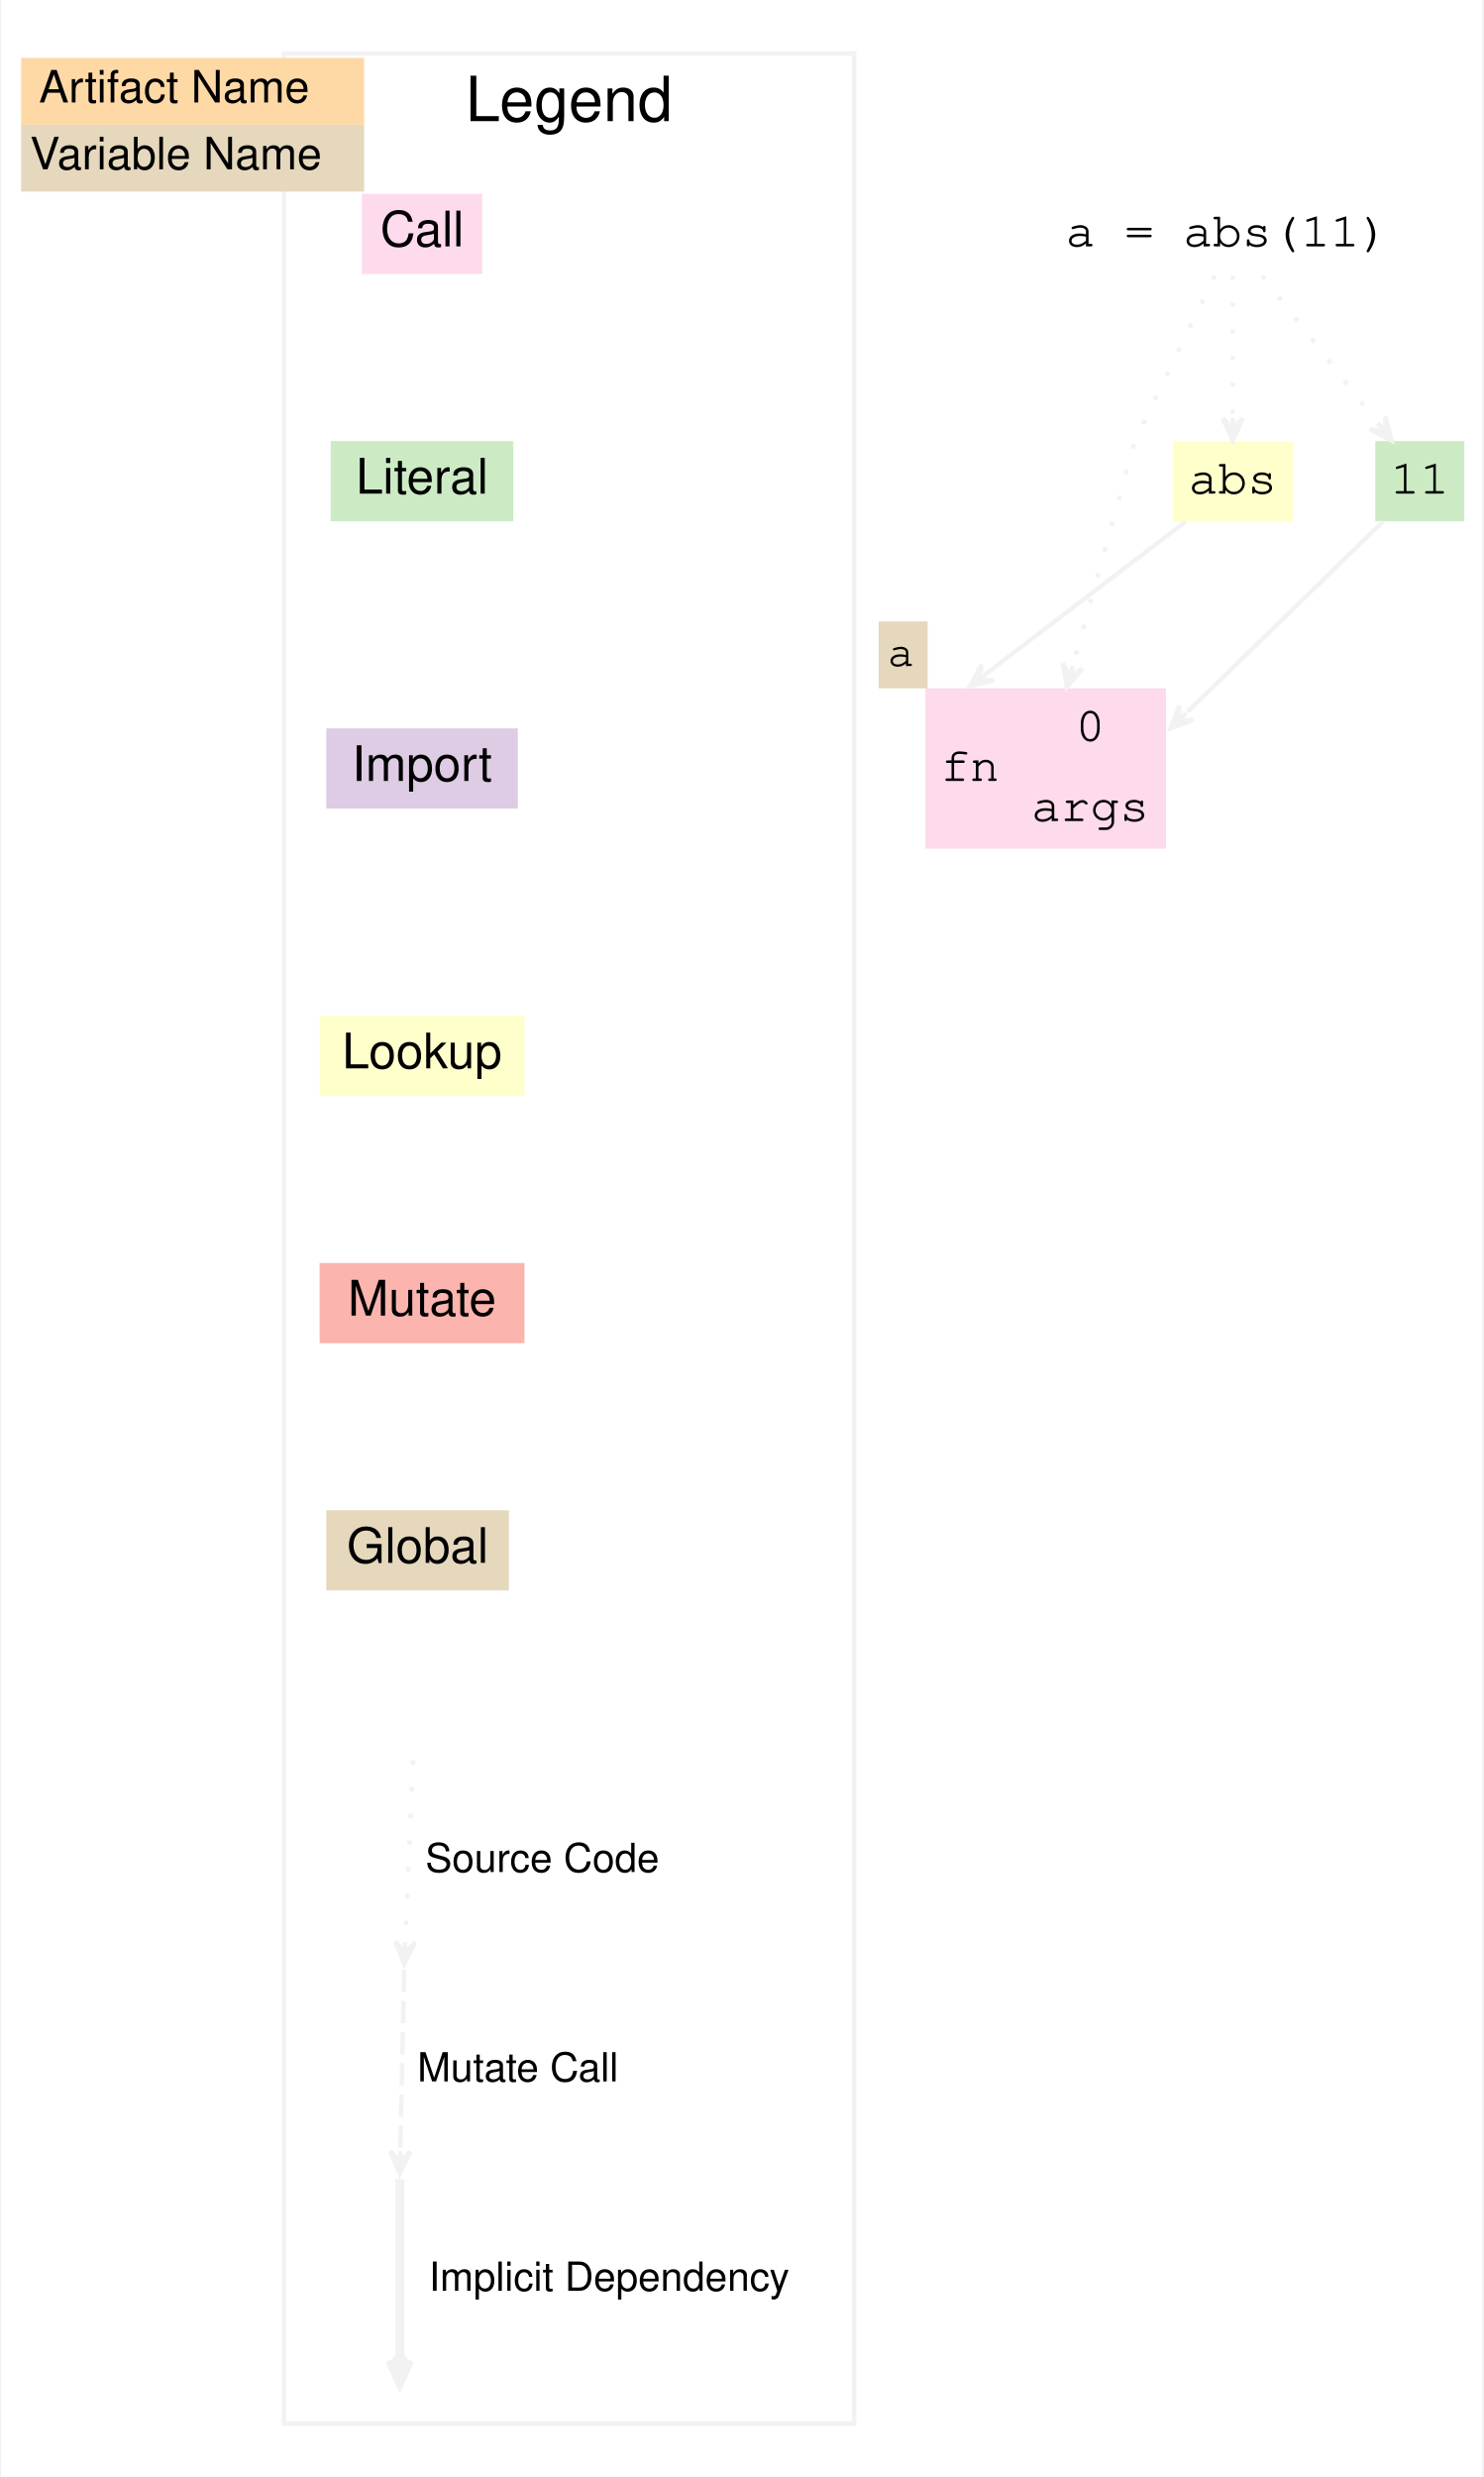
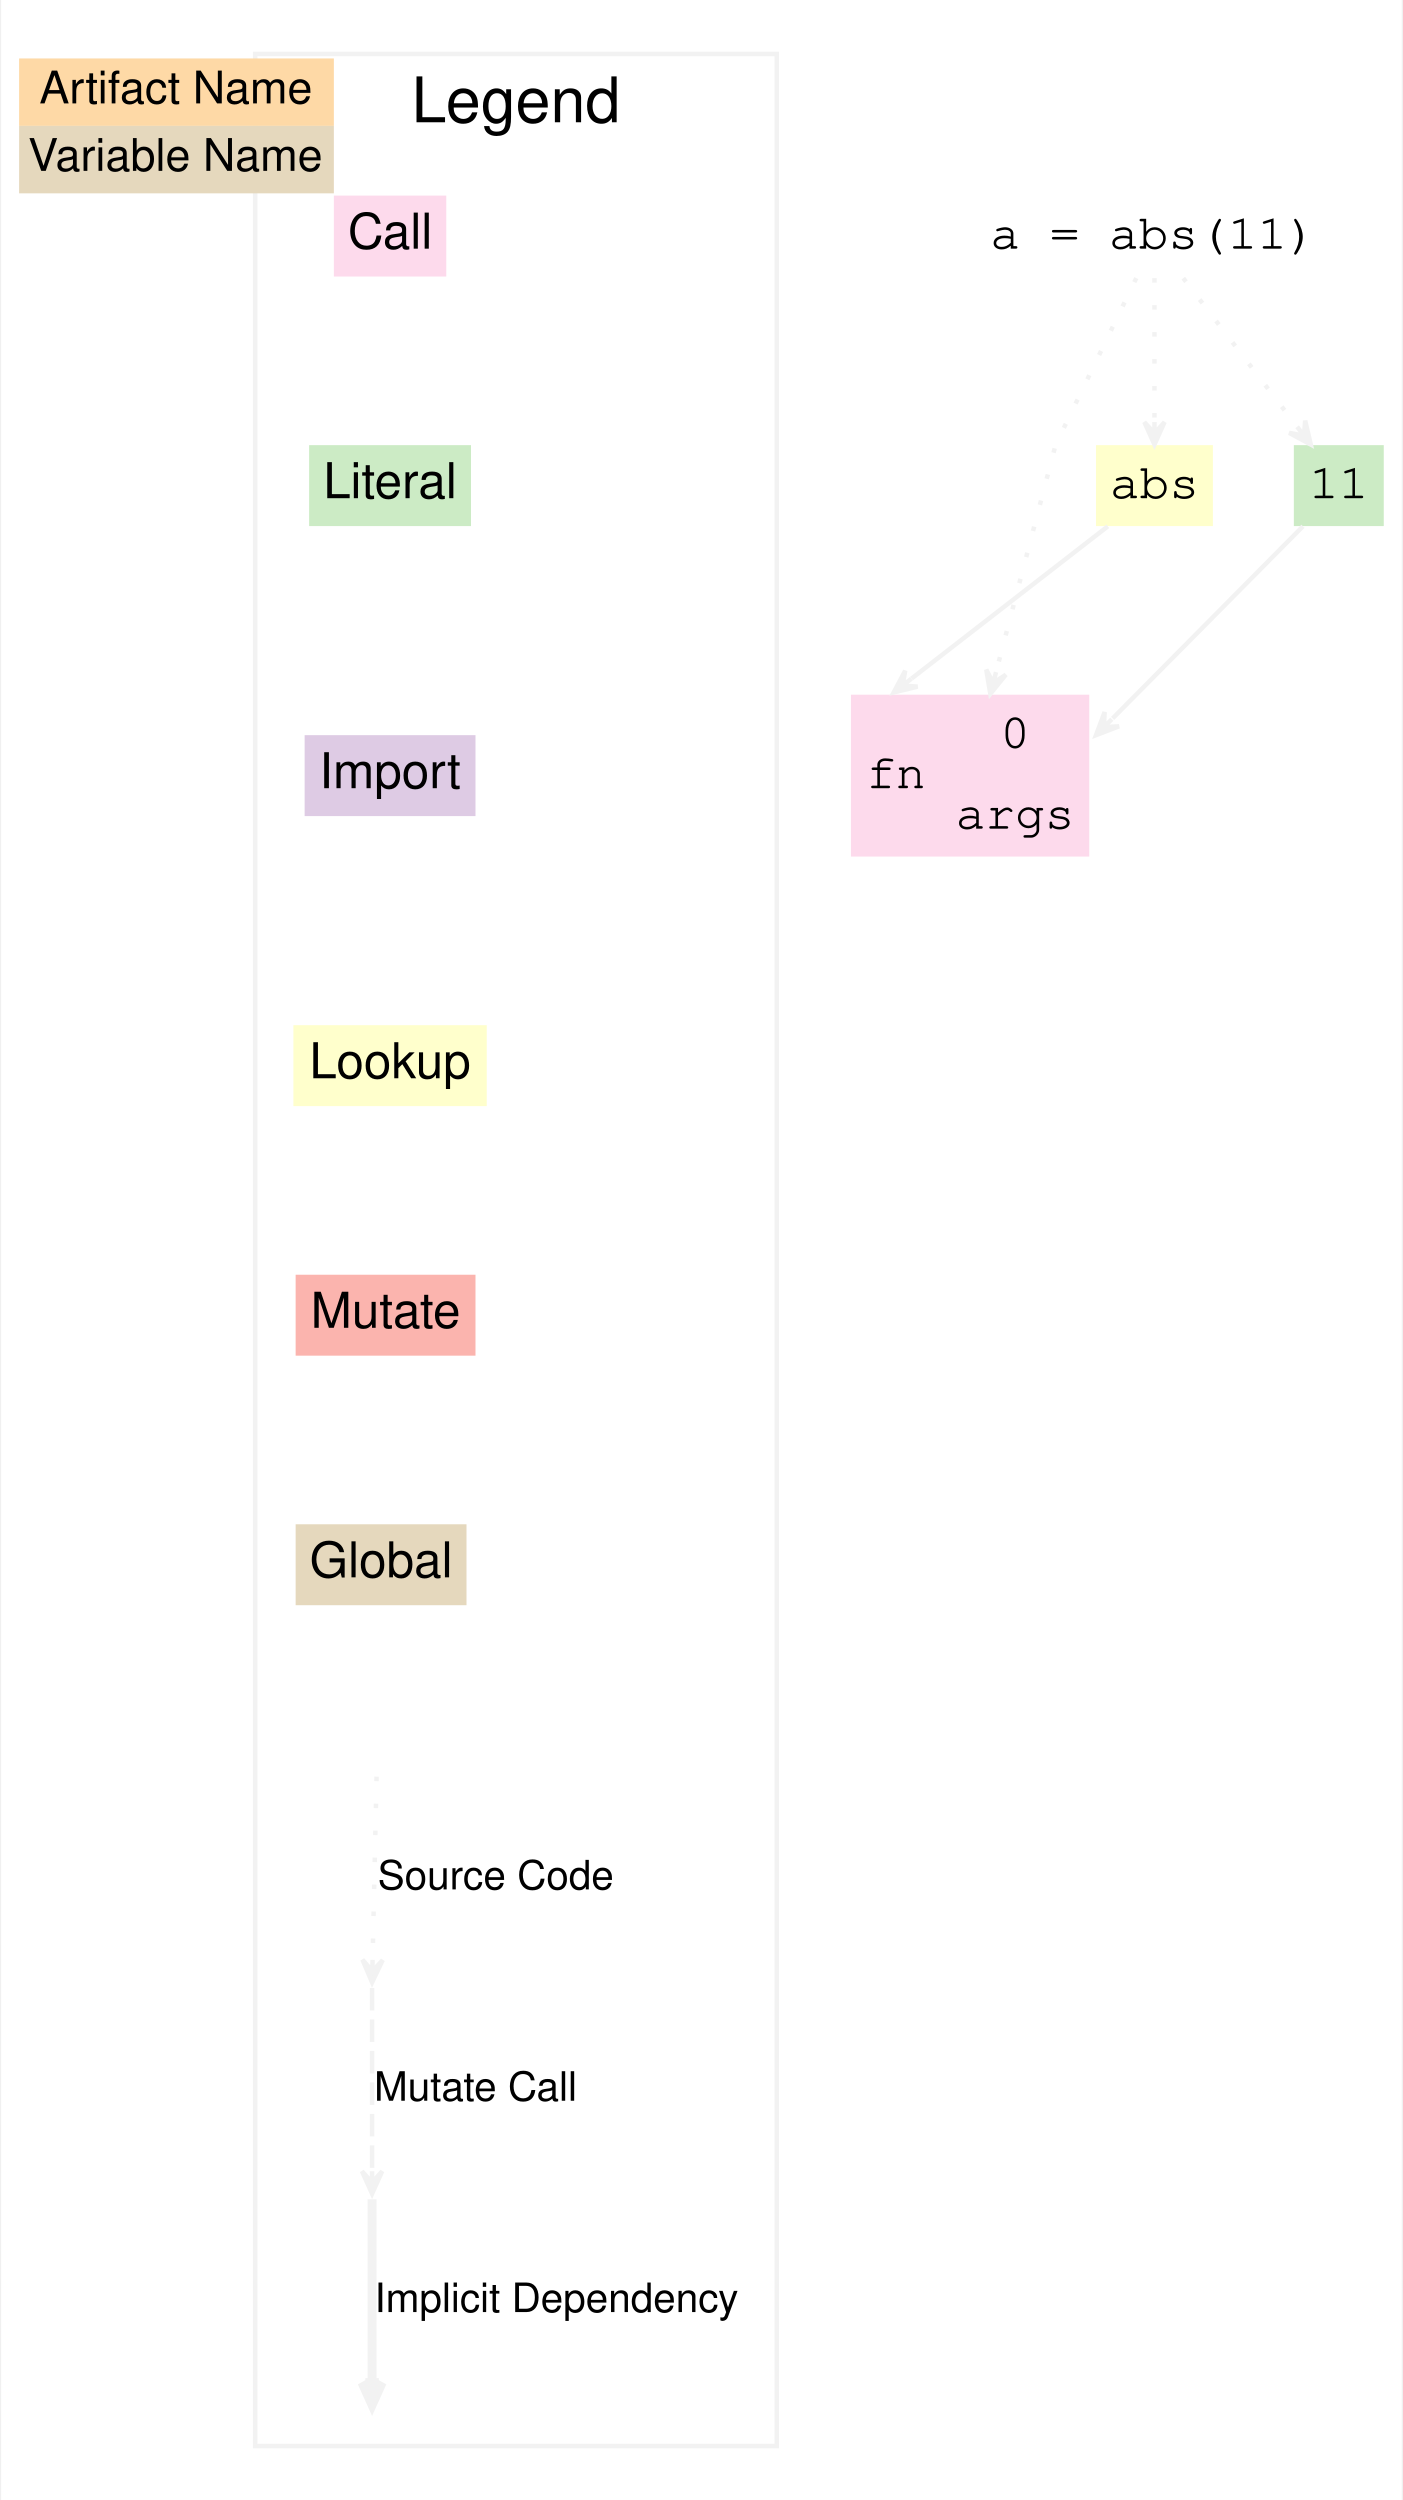
- <svg xmlns="http://www.w3.org/2000/svg" width="333pt" height="556pt" viewBox="0 0 332.5 556">
+ <svg xmlns="http://www.w3.org/2000/svg" width="312pt" height="556pt" viewBox="0 0 311.5 556">
  <g class="graph" transform="scale(1) translate(4 552)">
-     <polygon points="-4 4 -4 -552 328.5 -552 328.5 4" fill="#fff" stroke="transparent" />
+     <polygon points="-4 4 -4 -552 307.5 -552 307.5 4" fill="#fff" stroke="transparent" />
    <g class="cluster">
-       <polygon points="59.5 -8 59.5 -540 187.5 -540 187.5 -8" fill="none" stroke="#f2f2f2" />
-       <text x="123.5" y="-524.8" font-family="Helvetica,sans-Serif" font-size="14" text-anchor="middle">Legend</text>
+       <polygon points="52.5 -8 52.5 -540 168.5 -540 168.5 -8" fill="none" stroke="#f2f2f2" />
+       <text x="110.5" y="-524.8" font-family="Helvetica,sans-Serif" font-size="14" text-anchor="middle">Legend</text>
    </g>
    <g class="node">
-       <polygon points="77 -490.5 77 -508.5 104 -508.5 104 -490.5" fill="#fddaec" stroke="#f2f2f2" stroke-width="0" />
-       <text x="90.5" y="-496.7" fill="#000000" font-family="Helvetica,sans-Serif" font-size="11" text-anchor="middle">Call</text>
-       <polygon points="0.5 -524 0.5 -539 77.5 -539 77.5 -524" fill="#fed9a6" stroke="transparent" />
+       <polygon points="70 -490.5 70 -508.5 95 -508.5 95 -490.5" fill="#fddaec" stroke="#f2f2f2" stroke-width="0" />
+       <text x="82.5" y="-496.7" fill="#000000" font-family="Helvetica,sans-Serif" font-size="11" text-anchor="middle">Call</text>
+       <polygon points="0 -524 0 -539 70 -539 70 -524" fill="#fed9a6" stroke="transparent" />
      <text x="4.5" y="-529" fill="#000000" font-family="Helvetica,sans-Serif" font-size="10">Artifact Name</text>
-       <polygon points="0.5 -509 0.5 -524 77.5 -524 77.5 -509" fill="#e5d8bd" stroke="transparent" />
-       <text x="2.5" y="-514" fill="#000000" font-family="Helvetica,sans-Serif" font-size="10">Variable Name</text>
-       <polygon points="111 -453 70 -453 70 -435 111 -435" fill="#ccebc5" stroke="#f2f2f2" stroke-width="0" />
-       <text x="90.5" y="-441.2" fill="#000000" font-family="Helvetica,sans-Serif" font-size="11" text-anchor="middle">Literal</text>
-       <polygon points="112 -388.5 69 -388.5 69 -370.5 112 -370.5" fill="#decbe4" stroke="#f2f2f2" stroke-width="0" />
-       <text x="90.5" y="-376.7" fill="#000000" font-family="Helvetica,sans-Serif" font-size="11" text-anchor="middle">Import</text>
-       <polygon points="113.5 -324 67.5 -324 67.5 -306 113.5 -306" fill="#ffc" stroke="#f2f2f2" stroke-width="0" />
-       <text x="90.5" y="-312.2" fill="#000000" font-family="Helvetica,sans-Serif" font-size="11" text-anchor="middle">Lookup</text>
-       <polygon points="67.5 -250.5 67.5 -268.5 113.5 -268.5 113.5 -250.5" fill="#fbb4ae" stroke="#f2f2f2" stroke-width="0" />
-       <text x="90.5" y="-256.7" fill="#000000" font-family="Helvetica,sans-Serif" font-size="11" text-anchor="middle">Mutate</text>
-       <polygon points="110 -213 69 -213 69 -195 110 -195" fill="#e5d8bd" stroke="#f2f2f2" stroke-width="0" />
-       <text x="89.5" y="-201.2" fill="#000000" font-family="Helvetica,sans-Serif" font-size="11" text-anchor="middle">Global</text>
+       <polygon points="0 -509 0 -524 70 -524 70 -509" fill="#e5d8bd" stroke="transparent" />
+       <text x="2" y="-514" fill="#000000" font-family="Helvetica,sans-Serif" font-size="10">Variable Name</text>
+       <polygon points="100.5 -453 64.5 -453 64.5 -435 100.5 -435" fill="#ccebc5" stroke="#f2f2f2" stroke-width="0" />
+       <text x="82.5" y="-441.2" fill="#000000" font-family="Helvetica,sans-Serif" font-size="11" text-anchor="middle">Literal</text>
+       <polygon points="101.5 -388.5 63.5 -388.5 63.5 -370.5 101.5 -370.5" fill="#decbe4" stroke="#f2f2f2" stroke-width="0" />
+       <text x="82.5" y="-376.7" fill="#000000" font-family="Helvetica,sans-Serif" font-size="11" text-anchor="middle">Import</text>
+       <polygon points="104 -324 61 -324 61 -306 104 -306" fill="#ffc" stroke="#f2f2f2" stroke-width="0" />
+       <text x="82.5" y="-312.2" fill="#000000" font-family="Helvetica,sans-Serif" font-size="11" text-anchor="middle">Lookup</text>
+       <polygon points="61.5 -250.5 61.5 -268.5 101.5 -268.5 101.5 -250.5" fill="#fbb4ae" stroke="#f2f2f2" stroke-width="0" />
+       <text x="81.5" y="-256.7" fill="#000000" font-family="Helvetica,sans-Serif" font-size="11" text-anchor="middle">Mutate</text>
+       <polygon points="99.5 -213 61.5 -213 61.5 -195 99.5 -195" fill="#e5d8bd" stroke="#f2f2f2" stroke-width="0" />
+       <text x="80.5" y="-201.2" fill="#000000" font-family="Helvetica,sans-Serif" font-size="11" text-anchor="middle">Global</text>
    </g>
    <g class="edge">
-       <path d="m88.49-156.87c-0.09 2.11-1.25 28.8-1.76 40.47" fill="none" stroke="#f2f2f2" stroke-dasharray="1,5" />
-       <polygon points="86.51 -111.12 88.97 -116.02 86.61 -113.62 86.72 -116.12 86.72 -116.12 86.72 -116.12 86.61 -113.62 84.47 -116.22 86.51 -111.12" fill="#f2f2f2" stroke="#f2f2f2" />
-       <text x="117.5" y="-131.8" font-family="Helvetica,sans-Serif" font-size="9" text-anchor="middle">Source Code</text>
-       <path d="m86.5-109.87c-0.05 2.11-0.63 28.8-0.88 40.47" fill="none" stroke="#f2f2f2" stroke-dasharray="5,2" />
-       <polygon points="85.5 -64.12 87.86 -69.07 85.56 -66.62 85.61 -69.12 85.61 -69.12 85.61 -69.12 85.56 -66.62 83.36 -69.17 85.5 -64.12" fill="#f2f2f2" stroke="#f2f2f2" />
-       <text x="112" y="-84.8" font-family="Helvetica,sans-Serif" font-size="9" text-anchor="middle">Mutate Call</text>
-       <path d="m85.5-62.87v40.47" fill="none" stroke="#f2f2f2" stroke-width="2" />
-       <polygon points="85.5 -17.12 87.75 -22.12 86 -19.62 86 -22.12 85.5 -22.12 85 -22.12 85 -19.62 83.25 -22.12 85.5 -17.12" fill="#f2f2f2" stroke="#f2f2f2" stroke-width="2" />
-       <text x="132.5" y="-37.8" font-family="Helvetica,sans-Serif" font-size="9" text-anchor="middle">Implicit Dependency</text>
+       <path d="m79.5-156.87c-0.05 2.11-0.63 28.8-0.88 40.47" fill="none" stroke="#f2f2f2" stroke-dasharray="1,5" />
+       <polygon points="78.5 -111.12 80.86 -116.07 78.56 -113.62 78.61 -116.12 78.61 -116.12 78.61 -116.12 78.56 -113.62 76.36 -116.17 78.5 -111.12" fill="#f2f2f2" stroke="#f2f2f2" />
+       <text x="106" y="-131.8" font-family="Helvetica,sans-Serif" font-size="9" text-anchor="middle">Source Code</text>
+       <path d="m78.5-109.87v40.47" fill="none" stroke="#f2f2f2" stroke-dasharray="5,2" />
+       <polygon points="78.5 -64.12 80.75 -69.12 78.5 -66.62 78.5 -69.12 78.5 -69.12 78.5 -69.12 78.5 -66.62 76.25 -69.12 78.5 -64.12" fill="#f2f2f2" stroke="#f2f2f2" />
+       <text x="101.5" y="-84.8" font-family="Helvetica,sans-Serif" font-size="9" text-anchor="middle">Mutate Call</text>
+       <path d="m78.5-62.87v40.47" fill="none" stroke="#f2f2f2" stroke-width="2" />
+       <polygon points="78.5 -17.12 80.75 -22.12 79 -19.62 79 -22.12 78.5 -22.12 78 -22.12 78 -19.62 76.25 -22.12 78.5 -17.12" fill="#f2f2f2" stroke="#f2f2f2" stroke-width="2" />
+       <text x="119.5" y="-37.8" font-family="Helvetica,sans-Serif" font-size="9" text-anchor="middle">Implicit Dependency</text>
    </g>
    <g class="node">
-       <polygon points="324.5 -453 304.5 -453 304.5 -435 324.5 -435" fill="#ccebc5" stroke="#f2f2f2" stroke-width="0" />
-       <text x="314.5" y="-441.2" fill="#000000" font-family="Courier,monospace" font-size="11" text-anchor="middle">11</text>
-       <polygon points="203.5 -361.5 203.5 -397.5 257.5 -397.5 257.5 -361.5" fill="#fddaec" stroke="#f2f2f2" stroke-width="0" />
-       <text x="213.5" y="-376.7" fill="#000000" font-family="Courier,monospace" font-size="11" text-anchor="middle">fn</text>
-       <polyline points="223.5 -361.5 223.5 -397.5" fill="none" stroke="#f2f2f2" stroke-width="0" />
-       <text x="240.5" y="-385.7" fill="#000000" font-family="Courier,monospace" font-size="11" text-anchor="middle">0</text>
-       <polyline points="223.5 -379.5 257.5 -379.5" fill="none" stroke="#f2f2f2" stroke-width="0" />
-       <text x="240.5" y="-367.7" fill="#000000" font-family="Courier,monospace" font-size="11" text-anchor="middle">args</text>
-       <polygon points="193 -397.5 193 -412.5 204 -412.5 204 -397.5" fill="#e5d8bd" stroke="transparent" />
-       <text x="195" y="-402.5" fill="#000000" font-family="Courier,monospace" font-size="10">a</text>
+       <polygon points="303.5 -453 283.5 -453 283.5 -435 303.5 -435" fill="#ccebc5" stroke="#f2f2f2" stroke-width="0" />
+       <text x="293.5" y="-441.2" fill="#000000" font-family="Courier,monospace" font-size="11" text-anchor="middle">11</text>
+       <polygon points="185 -361.5 185 -397.5 238 -397.5 238 -361.5" fill="#fddaec" stroke="#f2f2f2" stroke-width="0" />
+       <text x="195" y="-376.7" fill="#000000" font-family="Courier,monospace" font-size="11" text-anchor="middle">fn</text>
+       <polyline points="205 -361.5 205 -397.5" fill="none" stroke="#f2f2f2" stroke-width="0" />
+       <text x="221.5" y="-385.7" fill="#000000" font-family="Courier,monospace" font-size="11" text-anchor="middle">0</text>
+       <polyline points="205 -379.5 238 -379.5" fill="none" stroke="#f2f2f2" stroke-width="0" />
+       <text x="221.5" y="-367.7" fill="#000000" font-family="Courier,monospace" font-size="11" text-anchor="middle">args</text>
    </g>
    <g class="edge" stroke="#f2f2f2">
-       <path d="m306.24-434.96c-12.29 11.96-34.91 33.97-43.9 42.73" fill="none" />
-       <polygon points="258.5 -388.5 263.65 -390.37 260.29 -390.24 262.08 -391.99 262.08 -391.99 262.08 -391.99 260.29 -390.24 260.51 -393.6 258.5 -388.5" fill="#f2f2f2" />
+       <path d="m285.53-434.96c-11.85 11.96-33.66 33.97-42.33 42.73" fill="none" />
+       <polygon points="239.5 -388.5 244.62 -390.47 241.26 -390.28 243.02 -392.05 243.02 -392.05 243.02 -392.05 241.26 -390.28 241.42 -393.64 239.5 -388.5" fill="#f2f2f2" />
    </g>
    <g class="node">
-       <polygon points="286 -453 259 -453 259 -435 286 -435" fill="#ffc" stroke="#f2f2f2" stroke-width="0" />
-       <text x="272.5" y="-441.2" fill="#000000" font-family="Courier,monospace" font-size="11" text-anchor="middle">abs</text>
+       <polygon points="265.5 -453 239.5 -453 239.5 -435 265.5 -435" fill="#ffc" stroke="#f2f2f2" stroke-width="0" />
+       <text x="252.5" y="-441.2" fill="#000000" font-family="Courier,monospace" font-size="11" text-anchor="middle">abs</text>
    </g>
    <g class="edge" stroke="#f2f2f2">
-       <path d="m261.95-434.95c-13.26 10.11-35.37 26.97-44.41 33.87" fill="none" />
-       <polygon points="213.5 -398 218.84 -399.24 215.49 -399.52 217.48 -401.03 217.48 -401.03 217.48 -401.03 215.49 -399.52 216.11 -402.82 213.5 -398" fill="#f2f2f2" />
+       <path d="m242.13-434.95c-13.03 10.11-34.77 26.97-43.66 33.87" fill="none" />
+       <polygon points="194.5 -398 199.83 -399.29 196.48 -399.53 198.45 -401.07 198.45 -401.07 198.45 -401.07 196.48 -399.53 197.07 -402.84 194.5 -398" fill="#f2f2f2" />
    </g>
    <g class="node">
-       <polygon points="313 -508.5 232 -508.5 232 -490.5 313 -490.5" fill="none" stroke="#000" stroke-width="0" />
-       <text x="235" y="-496.7" fill="#000000" font-family="Courier,monospace" font-size="11">a = abs(11)</text>
+       <polygon points="292 -508.5 213 -508.5 213 -490.5 292 -490.5" fill="none" stroke="#000" stroke-width="0" />
+       <text x="216" y="-496.7" fill="#000000" font-family="Courier,monospace" font-size="11">a = abs(11)</text>
    </g>
    <g class="edge" stroke="#f2f2f2">
-       <path d="m279.06-490.14c6.95 8.85 17.97 22.89 25.88 32.97" fill="none" stroke-dasharray="1,5" />
-       <polygon points="308.12 -453.13 306.8 -458.45 306.58 -455.09 305.03 -457.06 305.03 -457.06 305.03 -457.06 306.58 -455.09 303.26 -455.67 308.12 -453.13" fill="#f2f2f2" />
-       <path d="m272.5-490.14v31.87" fill="none" stroke-dasharray="1,5" />
-       <polygon points="272.5 -453.13 274.75 -458.13 272.5 -455.63 272.5 -458.13 272.5 -458.13 272.5 -458.13 272.5 -455.63 270.25 -458.13 272.5 -453.13" fill="#f2f2f2" />
-       <path d="m268.46-490.15c-6.35 13.13-17.96 37.15-17.96 37.15s-8.01 29.04-13.89 50.36" fill="none" stroke-dasharray="1,5" />
-       <polygon points="235.24 -397.68 238.74 -401.9 235.9 -400.09 236.57 -402.5 236.57 -402.5 236.57 -402.5 235.9 -400.09 234.4 -403.1 235.24 -397.68" fill="#f2f2f2" />
+       <path d="m258.91-490.14c6.78 8.85 17.54 22.89 25.26 32.97" fill="none" stroke-dasharray="1,5" />
+       <polygon points="287.27 -453.13 286.02 -458.46 285.75 -455.11 284.23 -457.09 284.23 -457.09 284.23 -457.09 285.75 -455.11 282.45 -455.73 287.27 -453.13" fill="#f2f2f2" />
+       <path d="m252.5-490.14v31.87" fill="none" stroke-dasharray="1,5" />
+       <polygon points="252.5 -453.13 254.75 -458.13 252.5 -455.63 252.5 -458.13 252.5 -458.13 252.5 -458.13 252.5 -455.63 250.25 -458.13 252.5 -453.13" fill="#f2f2f2" />
+       <path d="m248.46-490.15c-6.35 13.13-17.96 37.15-17.96 37.15s-7.61 29.04-13.2 50.36" fill="none" stroke-dasharray="1,5" />
+       <polygon points="216 -397.68 219.45 -401.95 216.64 -400.1 217.27 -402.52 217.27 -402.52 217.27 -402.52 216.64 -400.1 215.09 -403.09 216 -397.68" fill="#f2f2f2" />
    </g>
  </g>
</svg>
